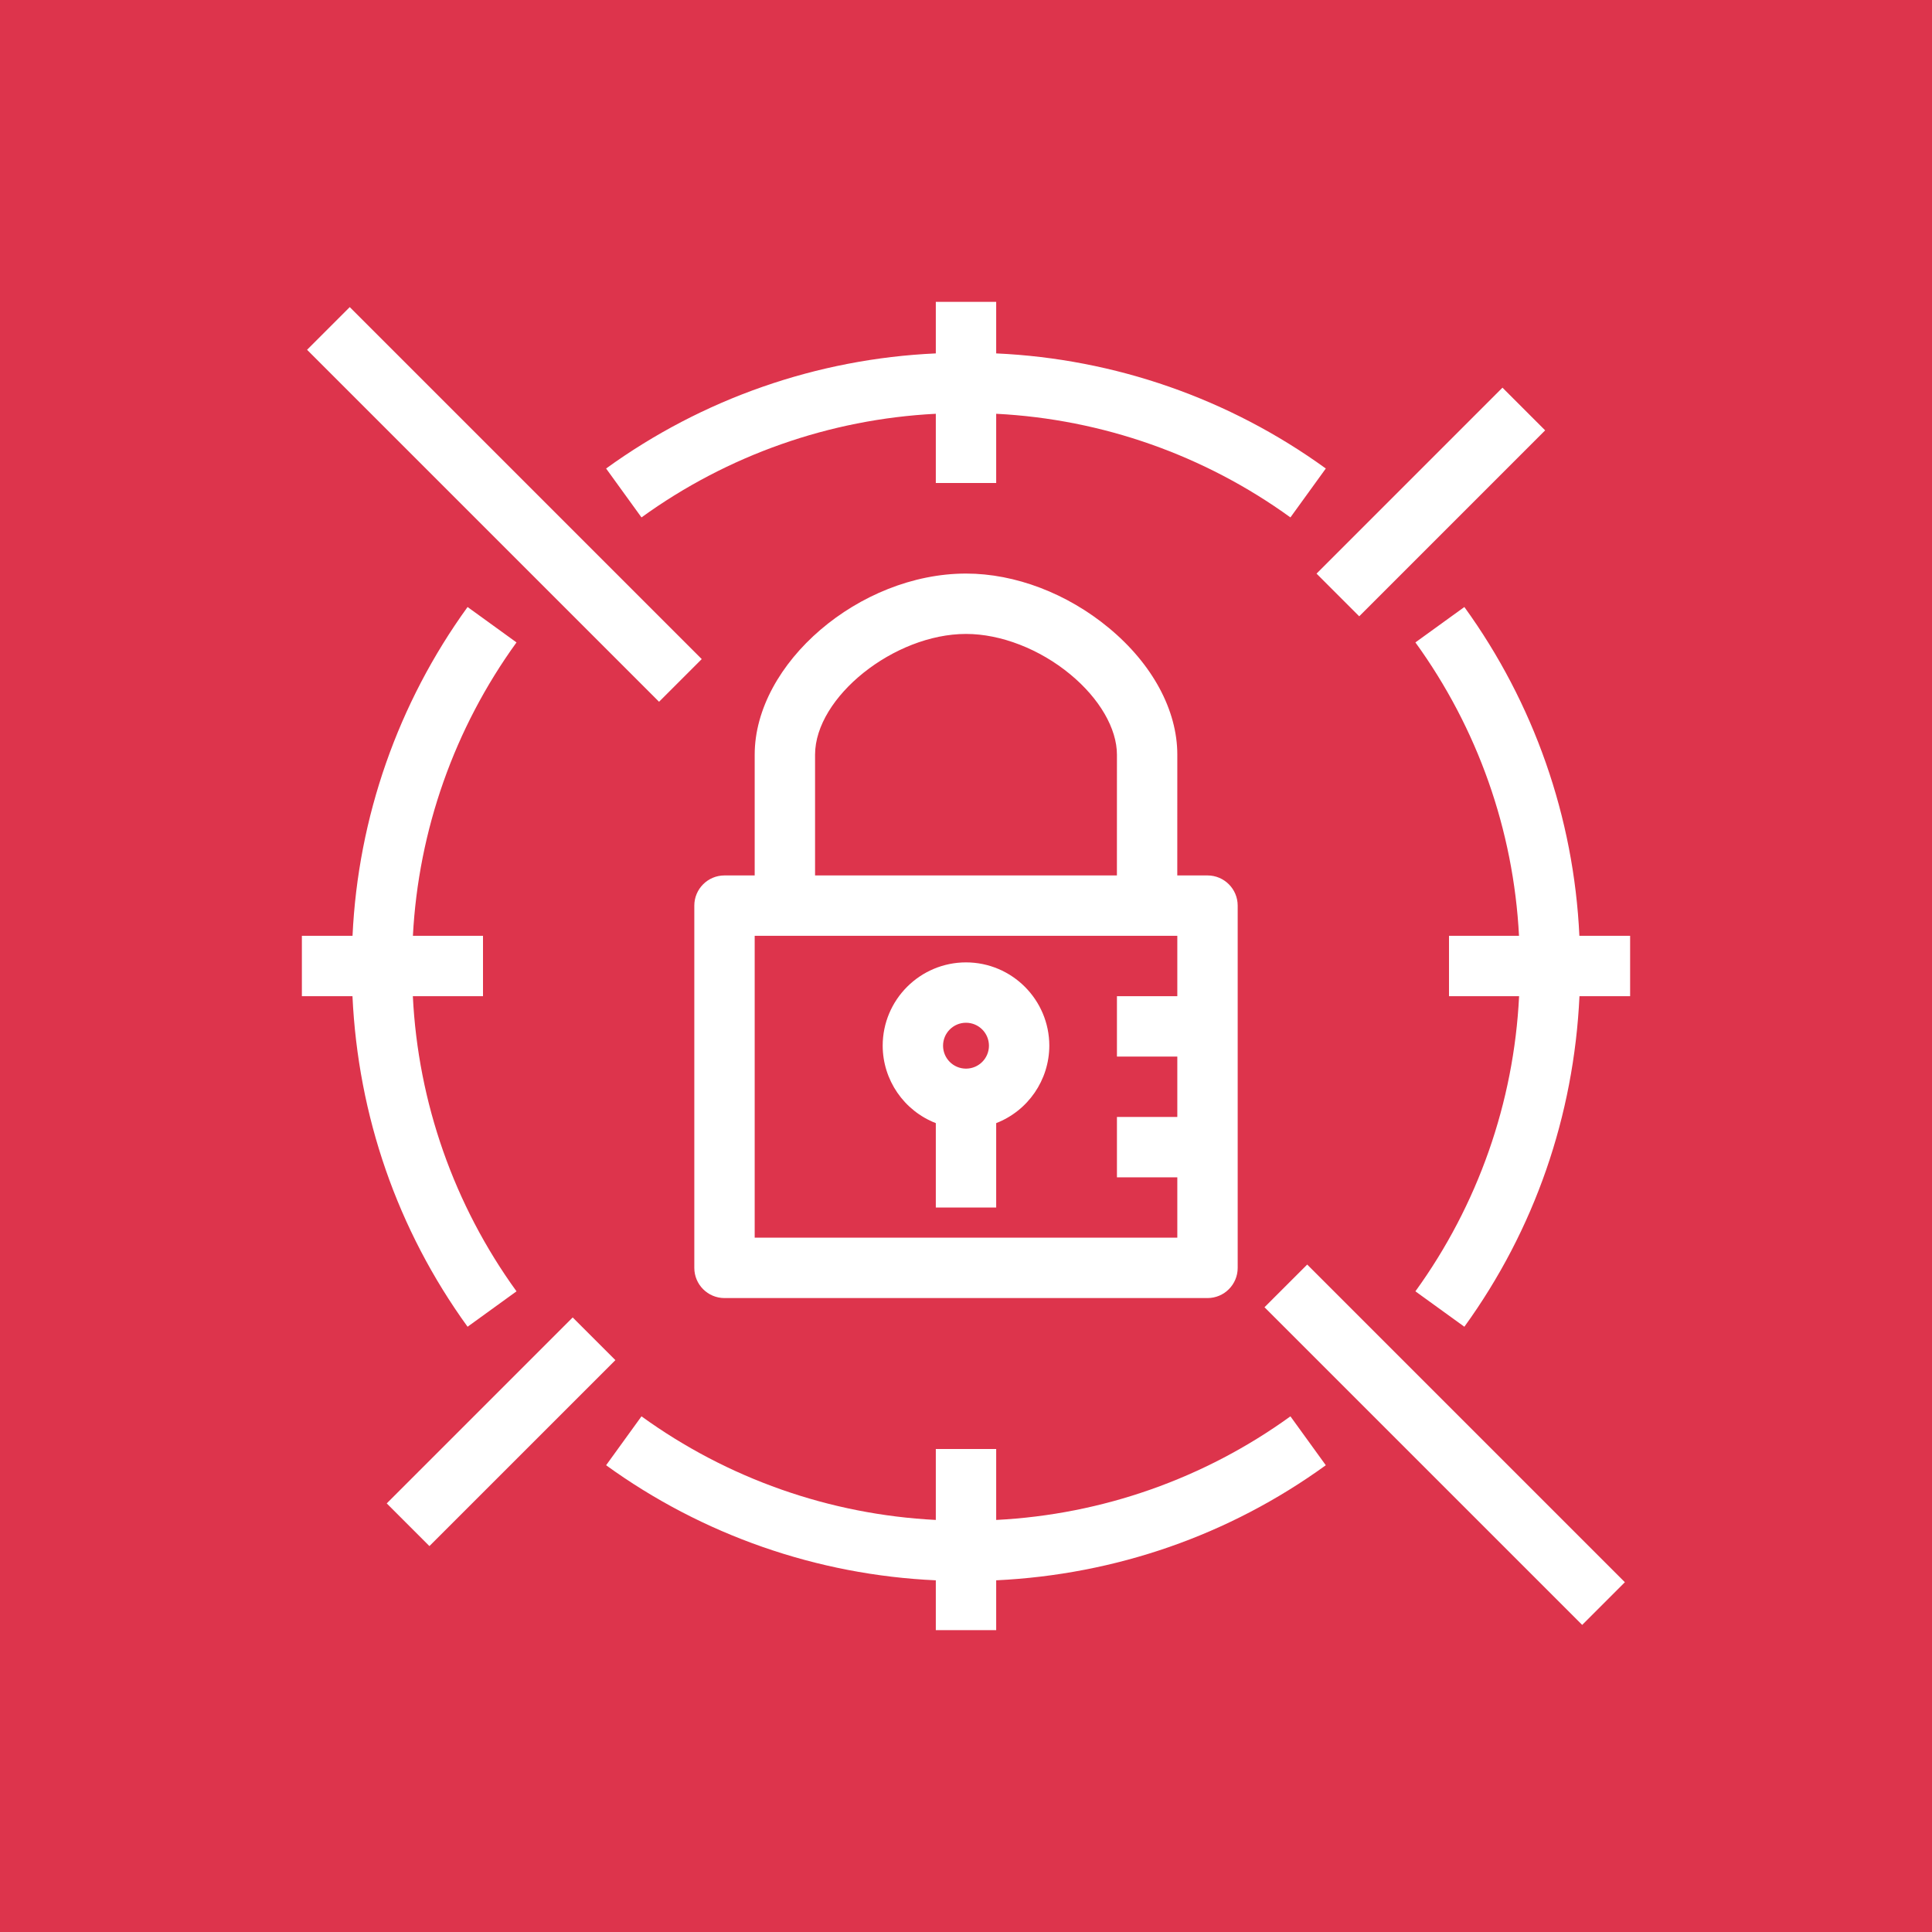
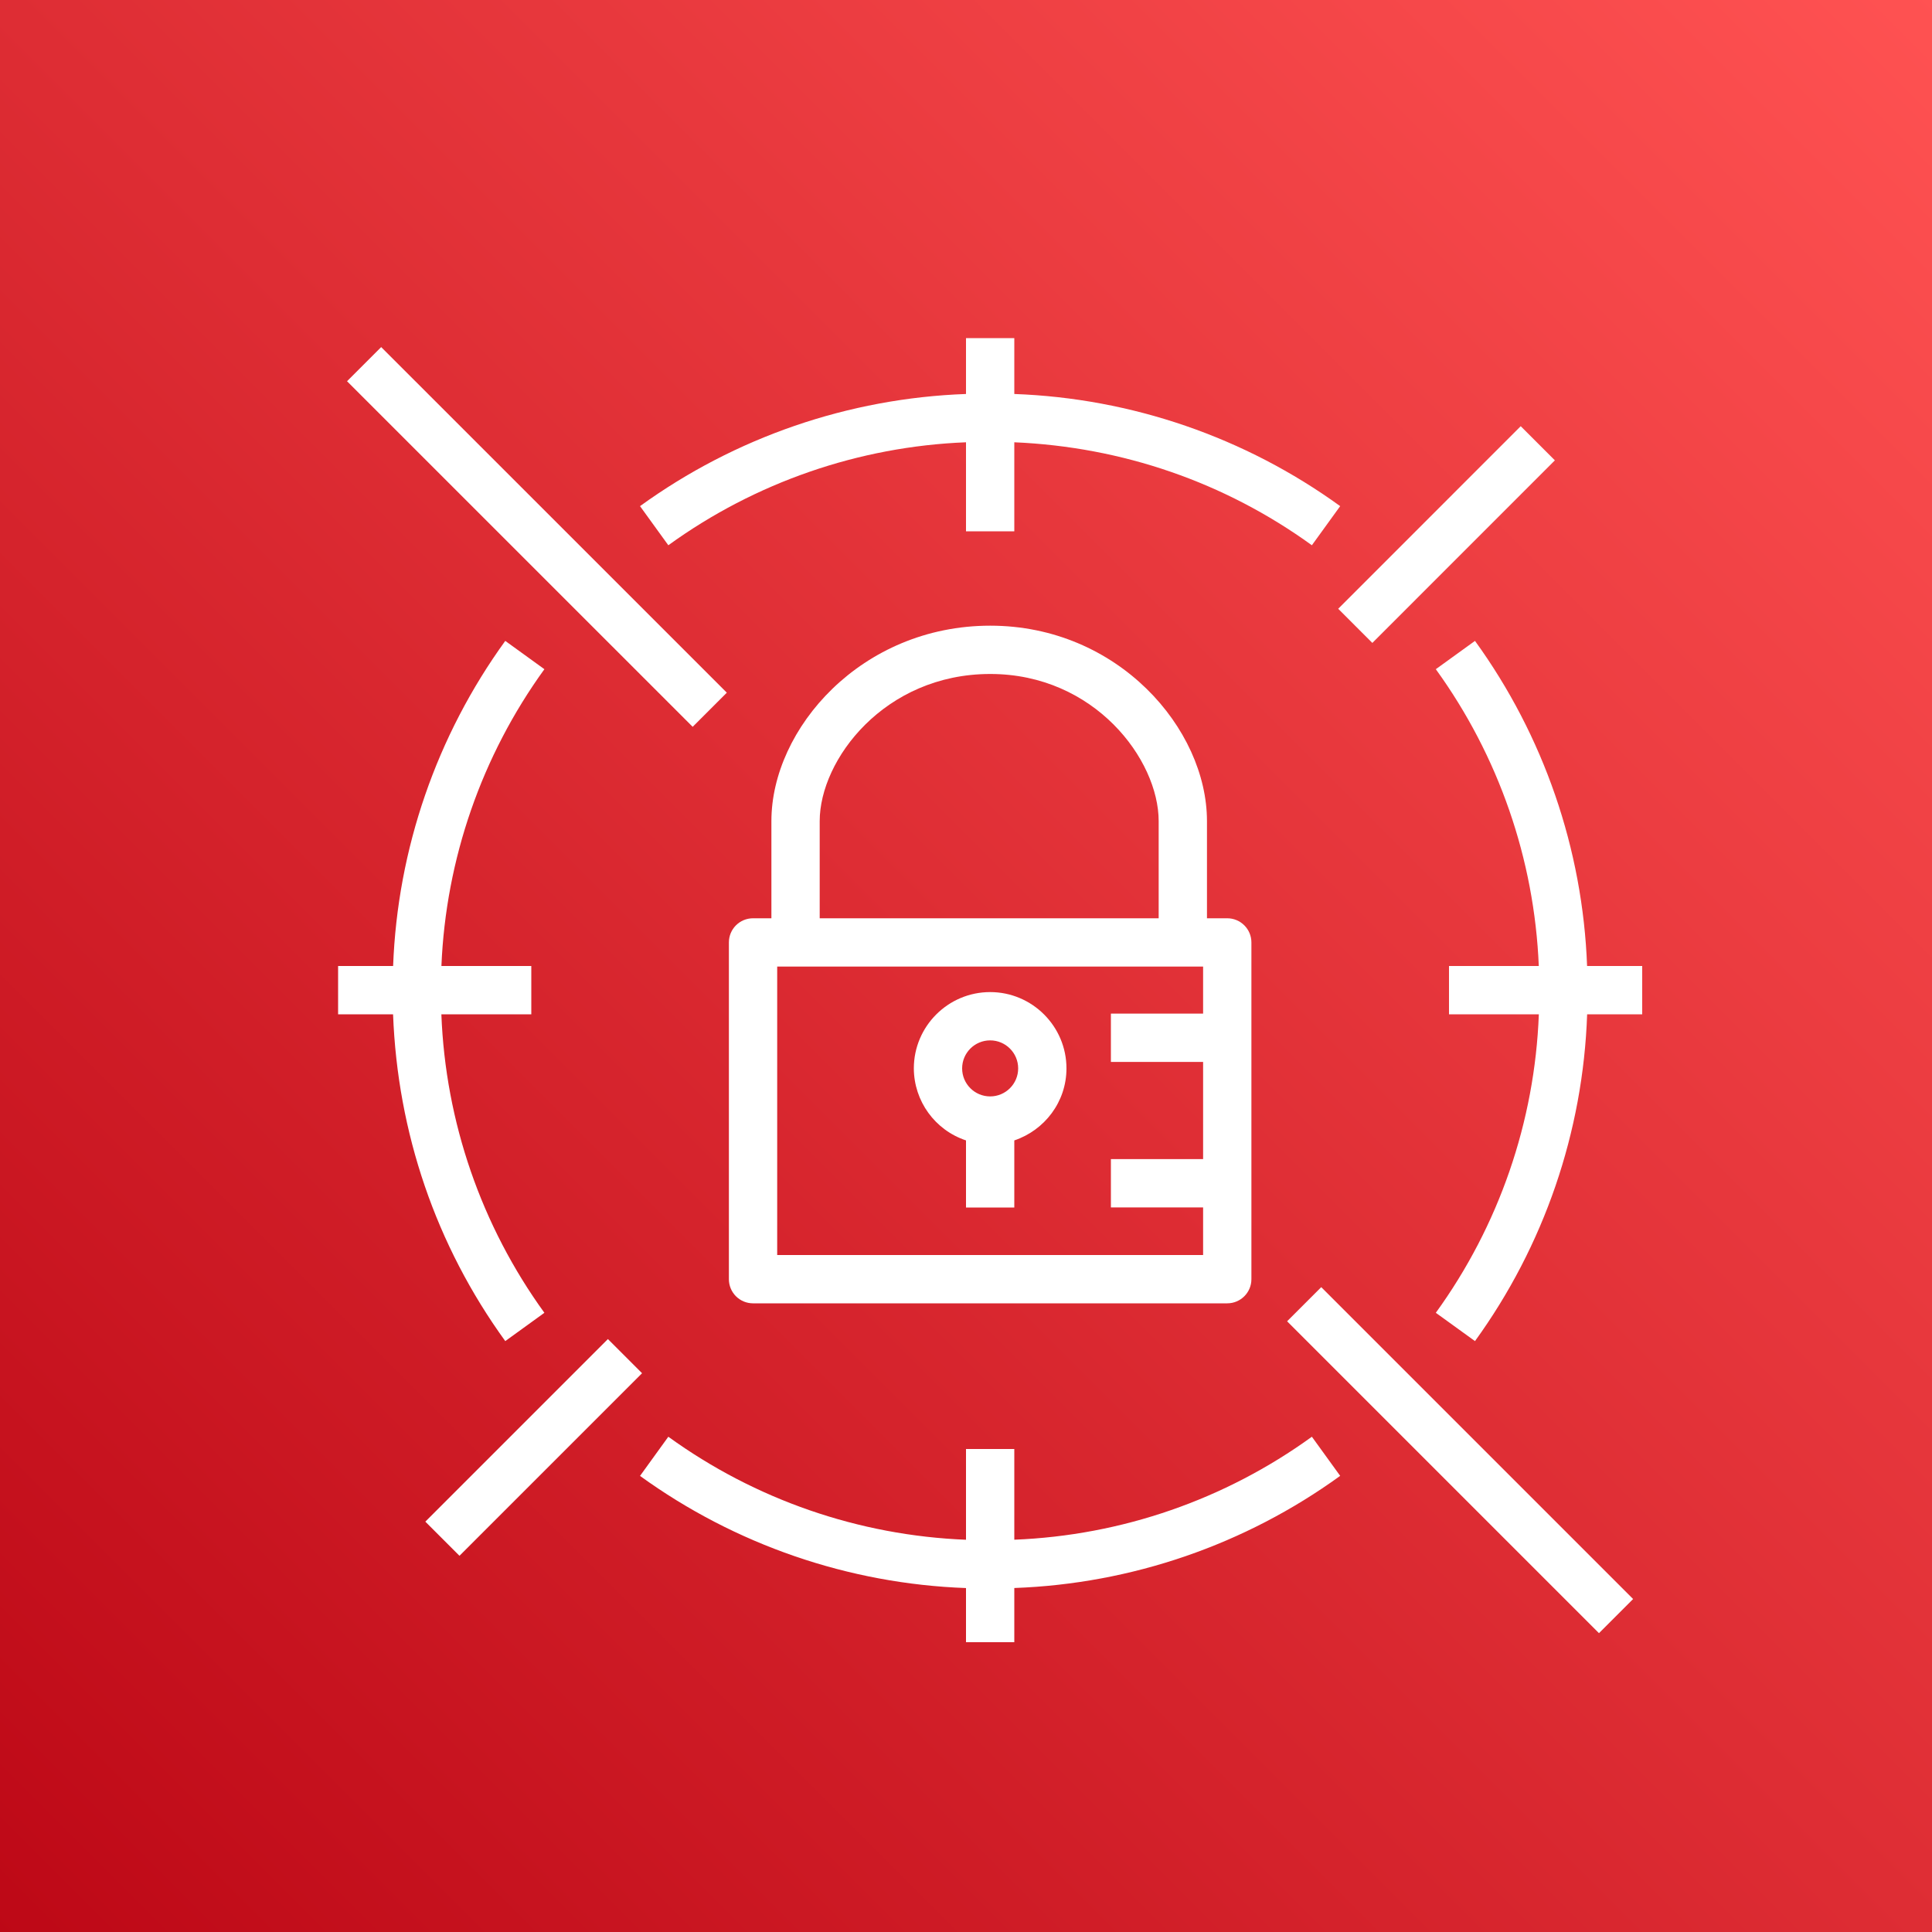
- <svg xmlns="http://www.w3.org/2000/svg" viewBox="0 0 64 64">
+ <svg xmlns="http://www.w3.org/2000/svg" width="40" height="40">
+   <defs>
+     <linearGradient x1="0%" y1="100%" x2="100%" y2="0%" id="a">
+       <stop stop-color="#BD0816" offset="0%" />
+       <stop stop-color="#FF5252" offset="100%" />
+     </linearGradient>
+   </defs>
  <g fill="none" fill-rule="evenodd">
-     <path fill="#dd344c" d="M0 0h64v64H0z" />
-     <path fill="#fff" d="M31.24 34.64a.76.76 0 0 0 1.52 0 .76.76 0 0 0-1.52 0m-2 0A2.763 2.763 0 0 1 32 31.88a2.764 2.764 0 0 1 2.76 2.76A2.76 2.76 0 0 1 33 37.205V40h-2v-2.795a2.76 2.76 0 0 1-1.76-2.565M39 31H25v10h14v-2h-2v-2h2v-2h-2v-2h2zm-12-2h9.999L37 25c0-.865-.576-1.859-1.543-2.659-1.014-.84-2.305-1.341-3.454-1.341h-.002c-2.383 0-5 2.093-5.001 4zm12-4-.001 4H40a1 1 0 0 1 1 1v12a1 1 0 0 1-1 1H24a1 1 0 0 1-1-1V30a1 1 0 0 1 1-1h1v-4c.001-3.029 3.469-6 7.001-6h.002c1.625 0 3.348.657 4.729 1.801C38.174 21.994 39.001 23.525 39 25M15.489 43.95l1.621-1.173A18.2 18.2 0 0 1 13.676 33H16v-2h-2.322a18.2 18.2 0 0 1 3.432-9.719l-1.621-1.173A20.18 20.18 0 0 0 11.678 31H10v2h1.676c.185 3.962 1.484 7.731 3.813 10.95m27.258 2.968A18.2 18.2 0 0 1 33 50.35V48h-2v2.35a18.2 18.2 0 0 1-9.75-3.432l-1.172 1.62A20.17 20.17 0 0 0 31 52.35V54h2v-1.65c3.951-.19 7.709-1.488 10.919-3.812zM21.25 17.14A18.2 18.2 0 0 1 31 13.707V16h2v-2.293a18.2 18.2 0 0 1 9.747 3.433l1.172-1.62A20.16 20.16 0 0 0 33 11.707V10h-2v1.707a20.17 20.17 0 0 0-10.922 3.813zM52.319 31a20.17 20.17 0 0 0-3.81-10.892l-1.622 1.173A18.16 18.16 0 0 1 50.319 31H48v2h2.322a18.2 18.2 0 0 1-3.435 9.777l1.622 1.173c2.329-3.219 3.627-6.988 3.813-10.95H54v-2zm-7.293-10.584 6.159-6.16-1.414-1.414-6.159 6.16zM18.971 43.642l-6.16 6.16 1.414 1.414 6.161-6.16zm4.275-21.809-11.66-11.66-1.414 1.414 11.66 11.66zM43.303 41.89l10.523 10.523-1.414 1.414-10.524-10.523z" />
+     <path d="M0 0h40v40H0z" fill="url(#a)" />
+     <path d="M21.08 22.12a.58.58 0 1 0-1.16 0 .58.58 0 0 0 1.16 0Zm1 0c0 .695-.455 1.281-1.08 1.491V25h-1v-1.389a1.577 1.577 0 0 1-1.08-1.491c0-.871.709-1.58 1.58-1.58.871 0 1.58.709 1.58 1.58Zm2.829 3.864v-.986H23v-1h1.909v-2.012H23v-1h1.909v-.974h-8.818v5.972h8.818Zm-7.938-6.972h7.018V17c0-1.272-1.327-3.046-3.487-3.046-2.188 0-3.531 1.774-3.531 3.046v2.012ZM24.989 17v2.012h.42a.5.5 0 0 1 .5.5v6.972a.5.5 0 0 1-.5.5h-9.818a.499.499 0 0 1-.5-.5v-6.972c0-.277.223-.5.5-.5h.38V17c0-1.914 1.861-4.046 4.531-4.046 2.644 0 4.487 2.132 4.487 4.046ZM10.461 27.766l.81-.586A11.27 11.27 0 0 1 9.138 21H11v-1H9.139a11.28 11.28 0 0 1 2.132-6.145l-.81-.586A12.267 12.267 0 0 0 8.139 20H7v1h1.138c.093 2.449.885 4.78 2.323 6.766Zm16.7 1.98A11.26 11.26 0 0 1 21 31.878V30h-1v1.879a11.275 11.275 0 0 1-6.163-2.133l-.586.811A12.272 12.272 0 0 0 20 32.879V34h1v-1.122a12.255 12.255 0 0 0 6.747-2.322l-.586-.81ZM13.837 11.289A11.273 11.273 0 0 1 20 9.157V11h1V9.157c2.23.096 4.352.823 6.161 2.132l.586-.81A12.263 12.263 0 0 0 21 8.157V7h-1v1.157a12.264 12.264 0 0 0-6.749 2.322l.586.81ZM32.859 20a12.26 12.26 0 0 0-2.321-6.731l-.811.586A11.274 11.274 0 0 1 31.859 20H30v1h1.86a11.26 11.26 0 0 1-2.133 6.18l.811.586A12.252 12.252 0 0 0 32.86 21H34v-1h-1.141Zm-4.446-6.689 3.779-3.78-.707-.707-3.779 3.78.707.707ZM12.586 27.724l-3.78 3.78.707.707 3.78-3.78-.707-.707Zm2.462-13.383L7.892 7.186l-.707.707 7.156 7.155.707-.707Zm12.307 12.308 6.457 6.457-.707.707-6.457-6.457.707-.707Z" fill="#FFF" />
  </g>
</svg>
